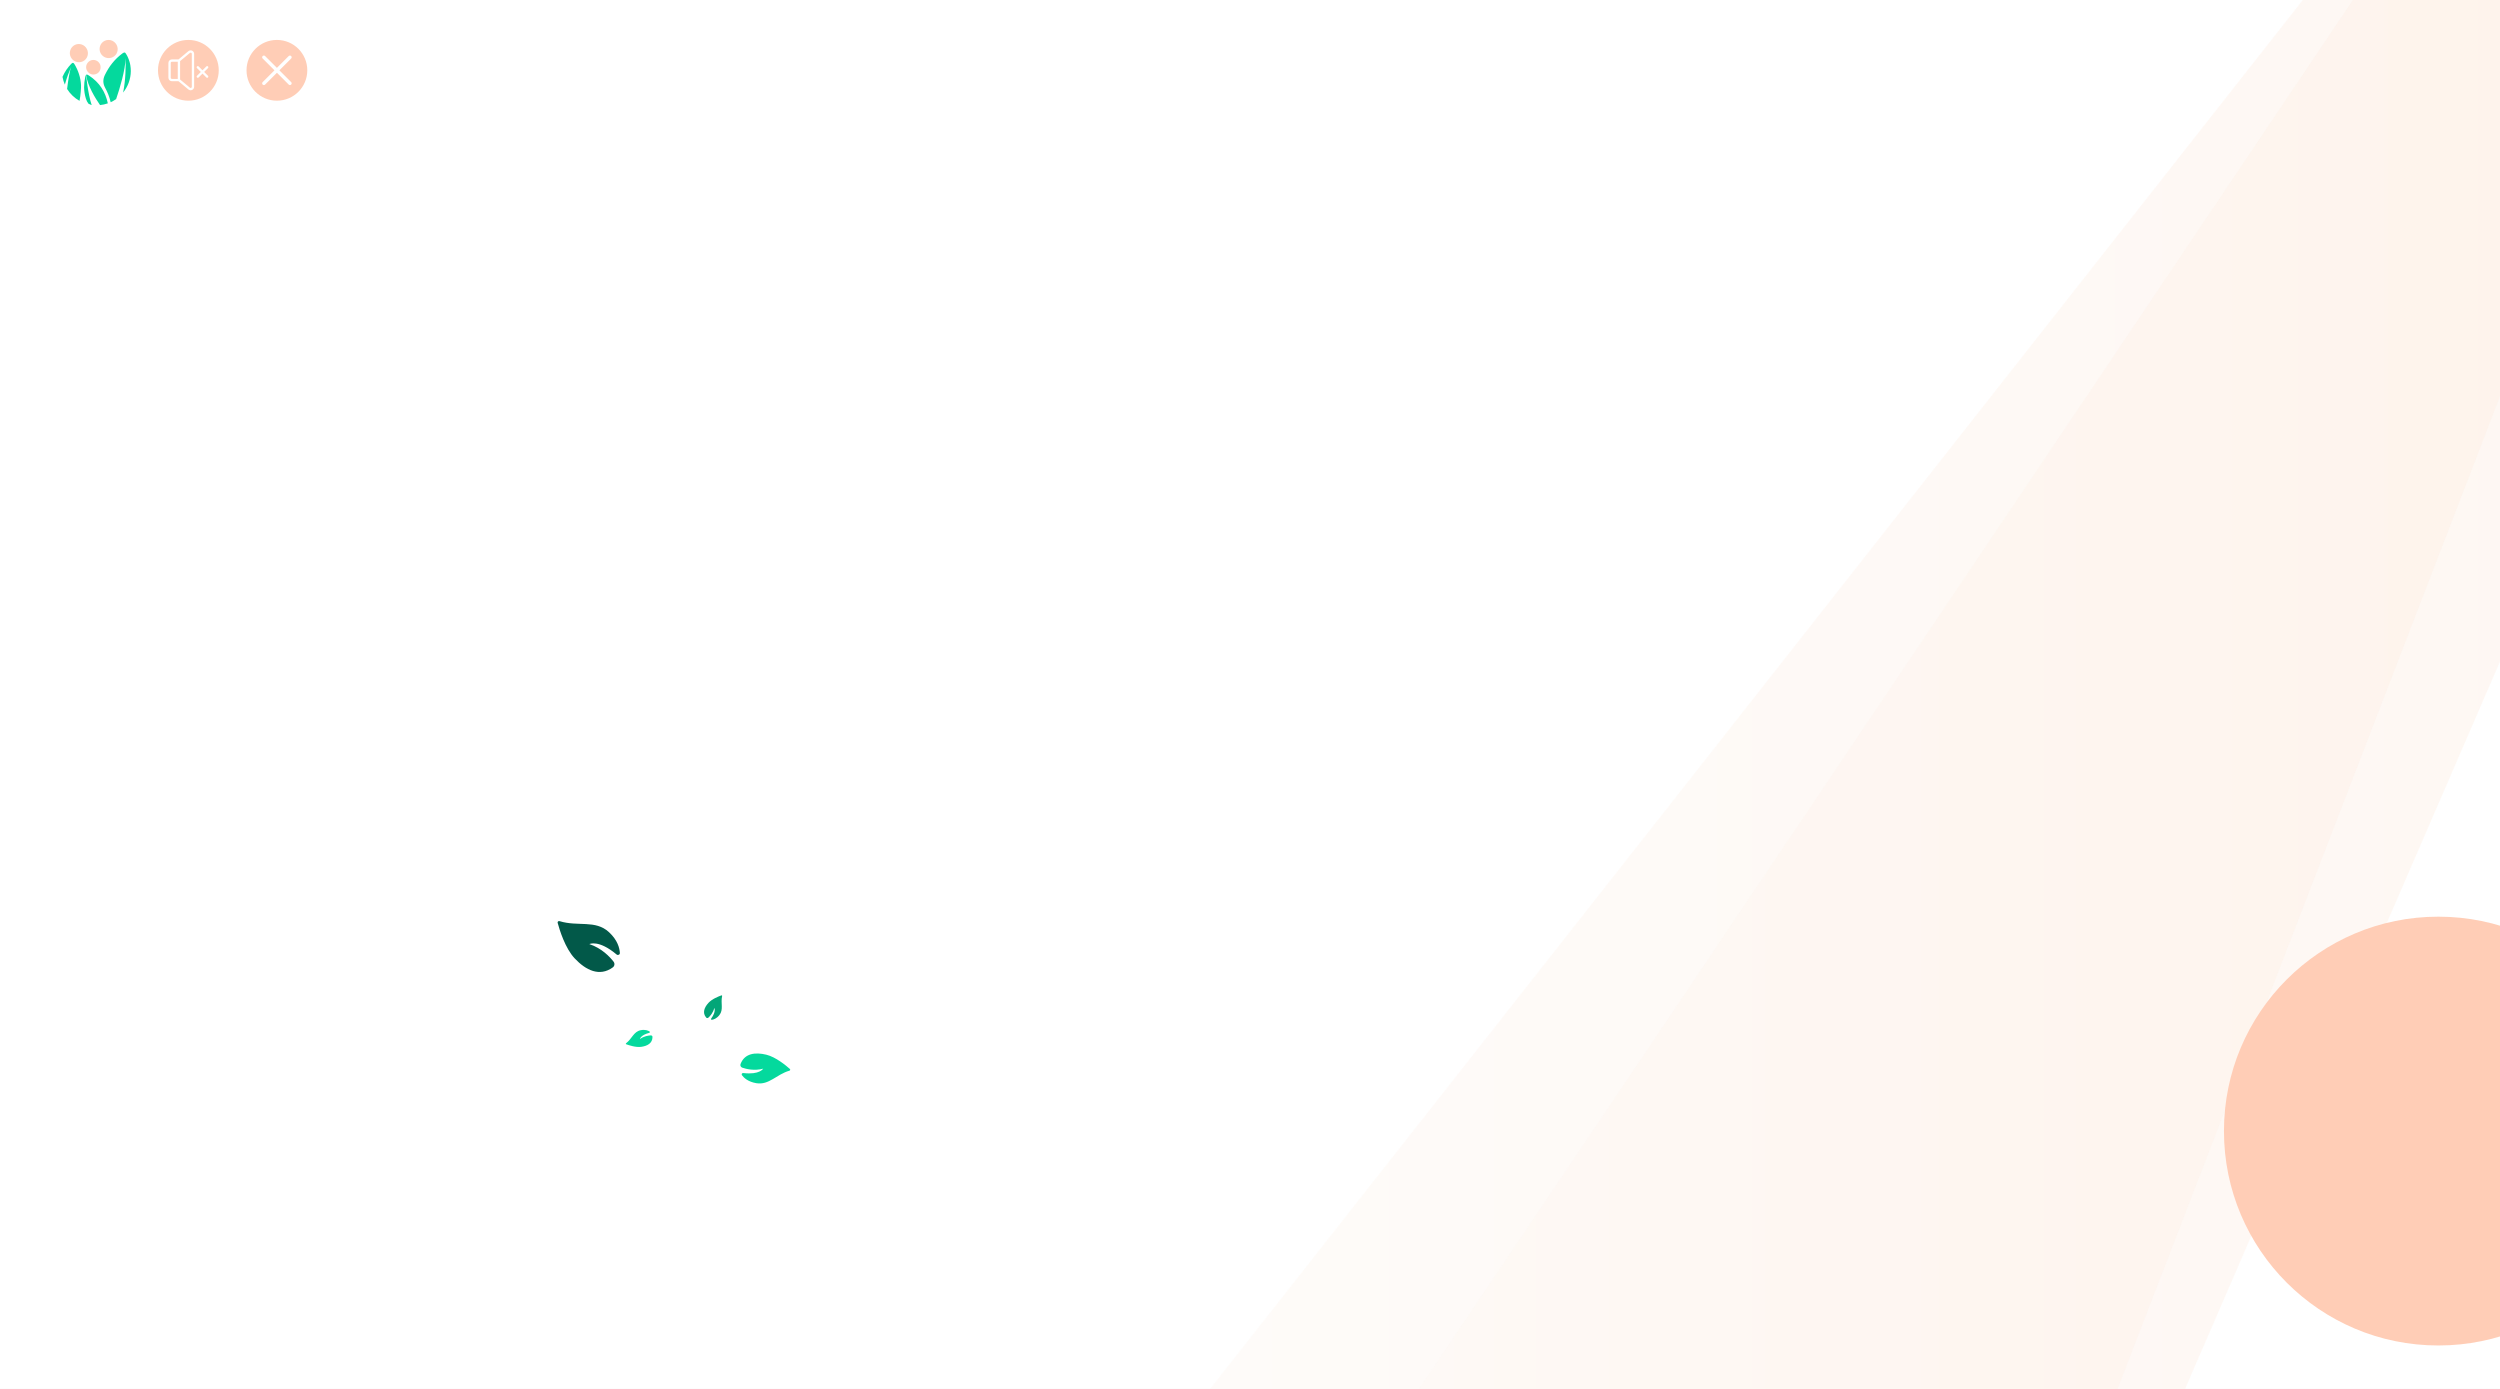
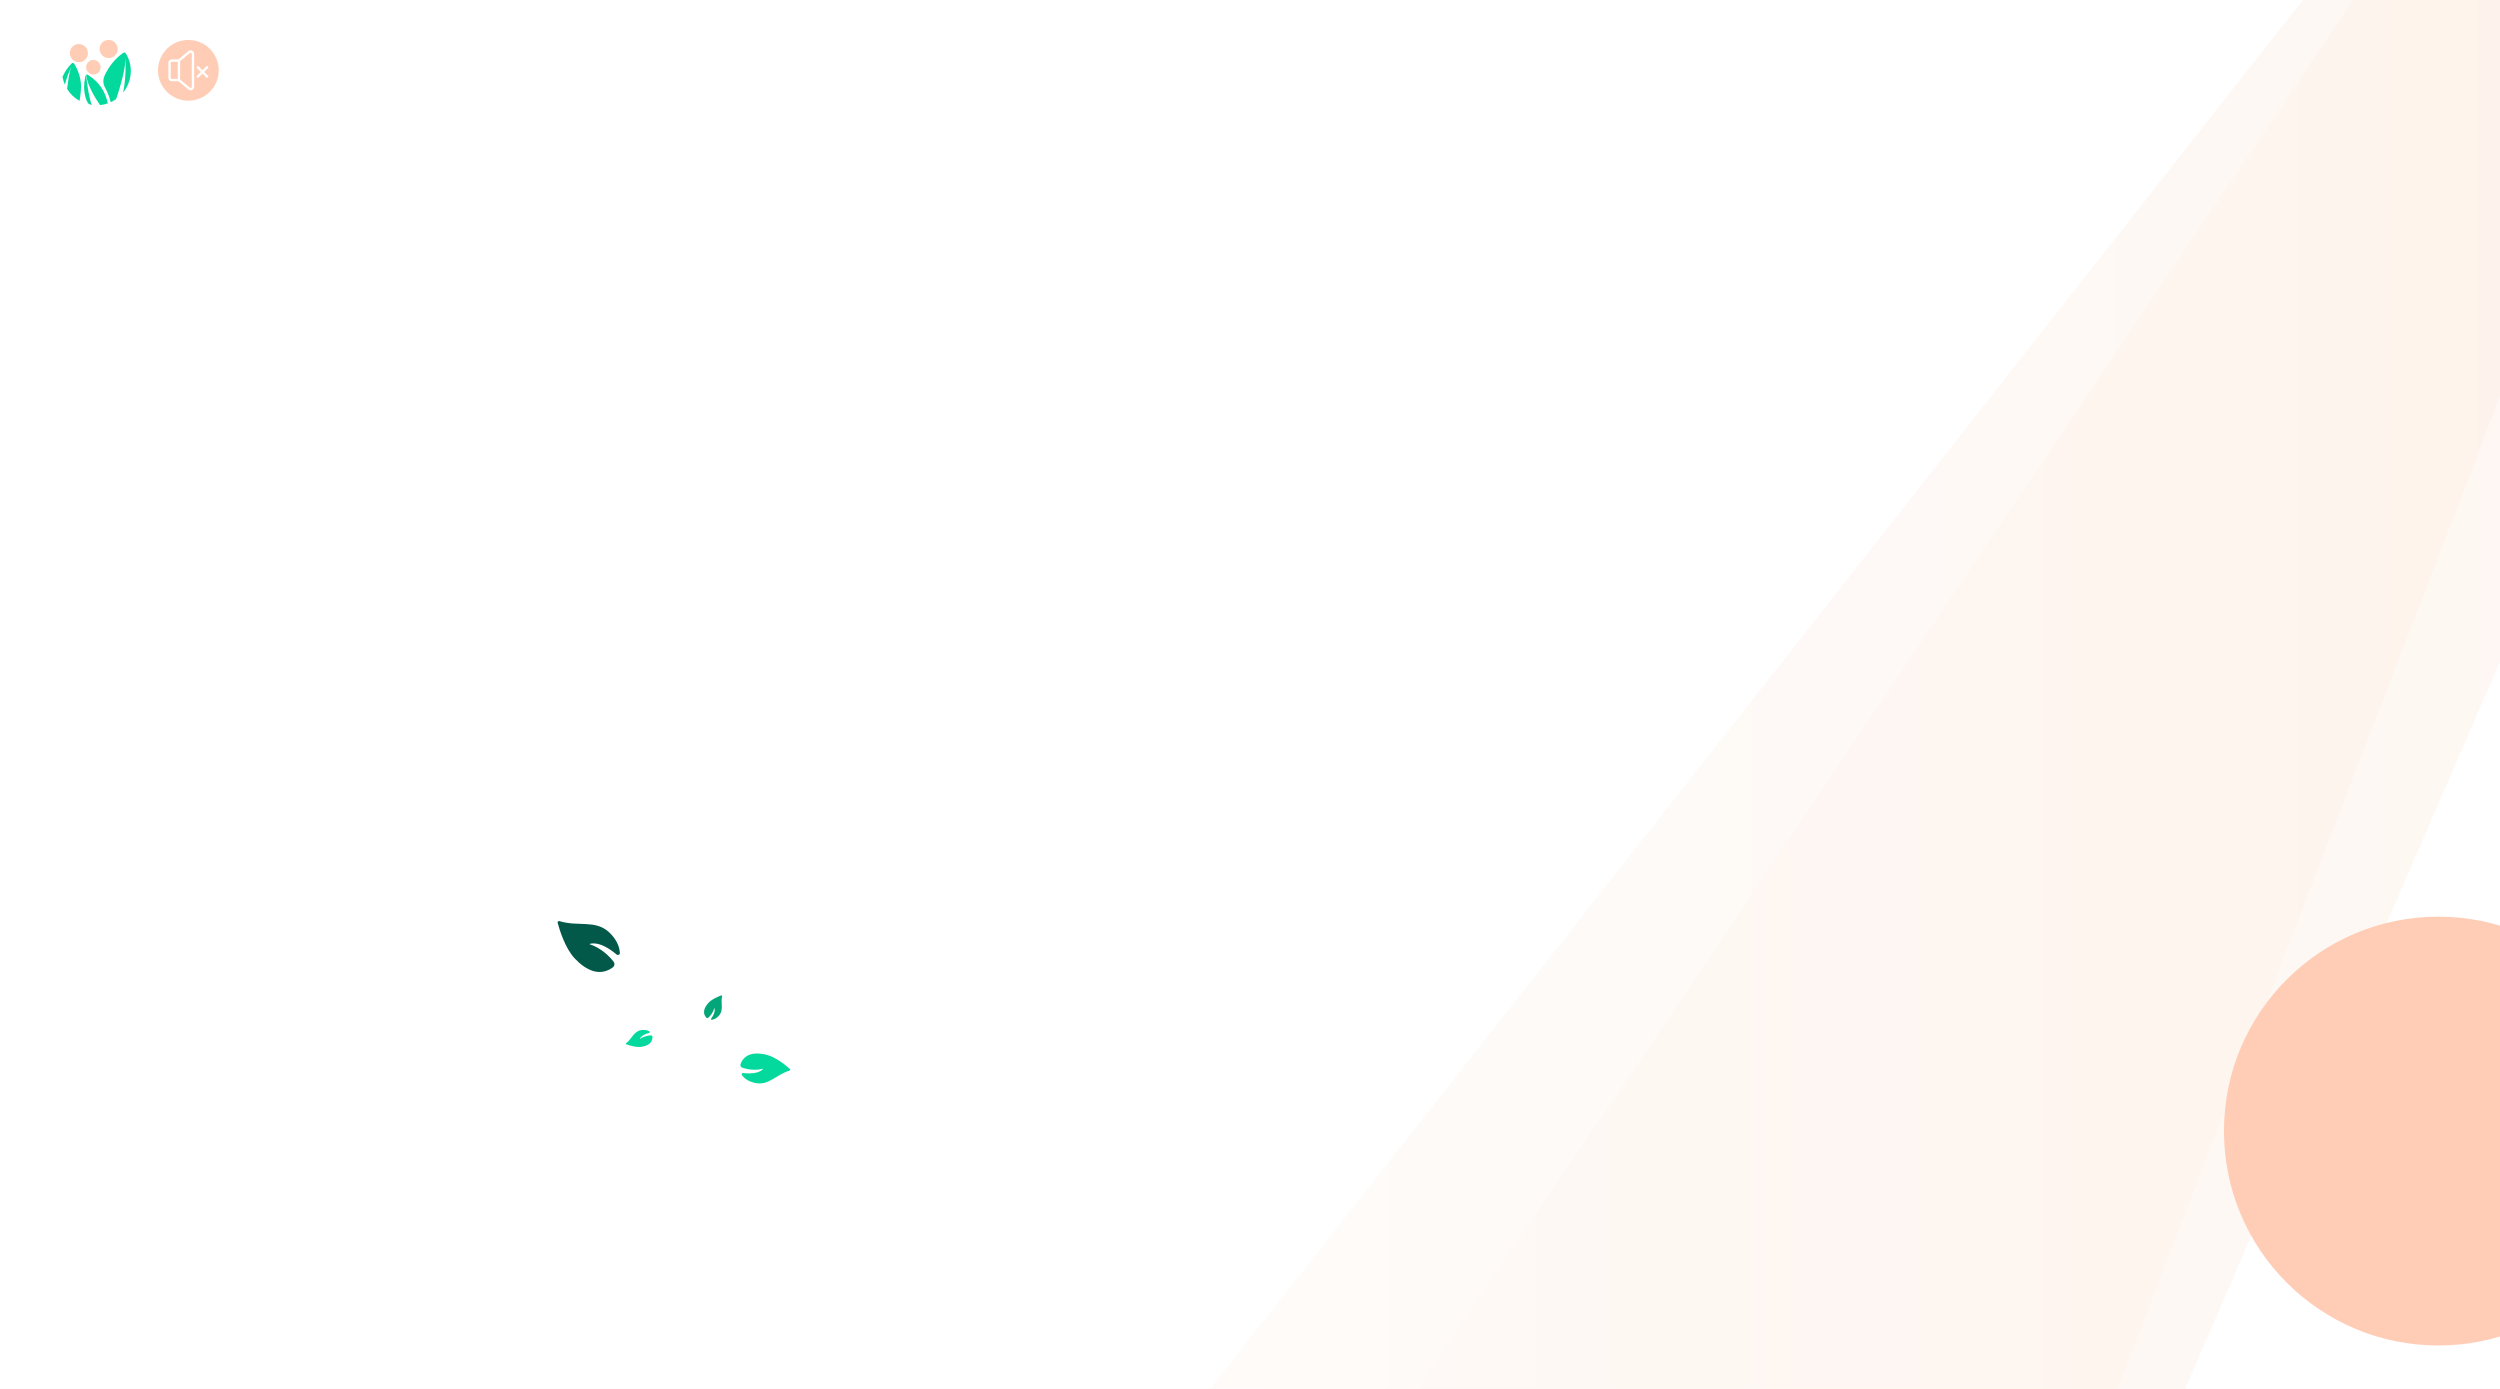
<svg xmlns="http://www.w3.org/2000/svg" width="1440" height="800" viewBox="0 0 1440 800" fill="none">
  <g clip-path="url(#clip0)">
    <rect width="1440" height="800" fill="white" />
    <path d="M1950 -797C1950 -789.473 -37 1732 -37 1732H855.128L1950 -797Z" fill="url(#paint0_linear)" fill-opacity="0.5" />
    <path d="M1763 -610C1763 -603.511 299 1570 299 1570H923.086L1763 -610Z" fill="url(#paint1_linear)" fill-opacity="0.5" />
    <path d="M45.807 58.097C42.881 56.449 40.399 54.077 38.644 51.242C39.309 45.835 40.096 40.97 41.005 38.498C39.995 40.809 38.482 44.629 37.352 48.75C36.727 47.322 36.282 45.835 36 44.267C37.352 41.231 39.027 38.859 41.065 36.749C41.448 36.347 41.751 36.186 42.034 36.206C42.316 36.226 42.578 36.467 42.881 36.95C45.101 40.649 46.433 44.649 46.675 48.991C46.756 50.298 46.473 54.76 45.807 58.097Z" fill="#04D99D" />
    <path d="M70.911 53.293C72.424 46.096 72.465 37.935 72.343 33.512C72.121 40.568 69.074 50.679 66.895 57.072C65.906 57.776 64.857 58.379 63.747 58.881C63.101 55.966 61.991 53.192 60.518 50.478C59.267 48.187 59.207 45.734 60.357 43.322C62.778 38.276 65.987 34.136 70.527 30.758C71.092 30.336 71.556 30.175 71.9 30.276C72.081 30.336 72.202 30.457 72.343 30.658C72.485 30.859 72.626 31.1 72.808 31.381C73.009 31.703 73.211 32.025 73.373 32.387C73.534 32.708 73.675 33.05 73.817 33.372C73.958 33.713 74.079 34.055 74.22 34.397C74.321 34.718 74.442 35.06 74.543 35.402C74.563 35.462 74.583 35.502 74.603 35.563C74.684 35.864 74.765 36.166 74.846 36.487C74.926 36.849 75.007 37.191 75.068 37.573C75.249 38.679 75.35 39.784 75.35 40.95C75.31 45.614 73.655 49.916 70.911 53.293Z" fill="#04D99D" />
    <path d="M52.81 60.53C52.729 60.489 52.648 60.469 52.567 60.429C52.547 60.449 52.527 60.429 52.507 60.429C51.982 60.208 51.478 59.987 50.973 59.746C50.307 58.921 49.823 57.956 49.5 56.891C48.794 54.68 48.491 52.408 48.431 50.318C48.471 48.207 48.673 46.398 49.056 44.569C49.218 43.825 49.359 43.362 49.581 43.121C49.581 43.121 50.61 53.896 52.789 60.469C52.789 60.469 52.81 60.51 52.81 60.53Z" fill="#04D99D" />
    <path d="M62.111 59.525C60.699 60.027 59.185 60.369 57.632 60.53C54.847 56.529 50.508 49.514 49.58 43.121C49.903 42.759 50.387 42.96 51.336 43.584C57.289 47.483 60.699 52.891 62.111 59.525Z" fill="#04D99D" />
    <path d="M64.977 32.909C62.394 34.216 59.246 33.171 57.935 30.618C56.623 28.065 57.652 24.848 60.175 23.562C61.607 22.838 63.222 22.838 64.574 23.421C64.796 23.522 64.998 23.642 65.199 23.763C66.027 24.265 66.713 24.989 67.197 25.894C68.529 28.487 67.54 31.623 64.977 32.909Z" fill="#FFCDB6" />
    <path d="M47.825 35.301C45.242 36.568 42.115 35.543 40.803 32.97C39.471 30.437 40.52 27.2 43.043 25.914C45.626 24.607 48.713 25.652 50.065 28.246C51.377 30.859 50.388 34.015 47.825 35.301Z" fill="#FFCDB6" />
    <path d="M57.955 38.638C57.996 41.031 56.281 42.84 53.899 42.94C51.659 43.021 49.682 41.131 49.601 38.839C49.52 36.568 51.437 34.558 53.697 34.517C55.998 34.477 57.935 36.327 57.955 38.638Z" fill="#FFCDB6" />
    <circle cx="108.5" cy="40.5" r="17.5" fill="#FFCDB6" />
    <path d="M110.659 29.194C109.941 28.858 109.117 28.964 108.508 29.472L102.82 34.212H99.022C97.907 34.212 97 35.118 97 36.233V44.767C97 45.882 97.906 46.789 99.022 46.789H102.82L108.508 51.529C109.117 52.037 109.942 52.142 110.659 51.806C111.377 51.47 111.823 50.769 111.823 49.976V31.025C111.823 30.232 111.377 29.53 110.659 29.194ZM102.39 45.45H99.022C98.65 45.45 98.348 45.139 98.348 44.767V36.233C98.348 35.861 98.65 35.559 99.022 35.559H102.39V45.45ZM110.476 49.976C110.476 50.373 110.179 50.543 110.088 50.586C109.996 50.629 109.676 50.748 109.371 50.493L103.738 45.799V35.201L109.371 30.507C109.676 30.252 109.997 30.372 110.088 30.414C110.179 30.457 110.476 30.627 110.476 31.024V49.976V49.976Z" fill="white" />
    <path d="M117.583 41.44L119.802 39.221C120.065 38.958 120.065 38.531 119.802 38.268C119.539 38.005 119.113 38.005 118.849 38.268L116.631 40.487L114.412 38.268C114.149 38.005 113.722 38.005 113.459 38.268C113.196 38.531 113.196 38.958 113.459 39.221L115.678 41.44L113.459 43.658C113.196 43.922 113.196 44.348 113.459 44.611C113.722 44.874 114.149 44.874 114.412 44.611L116.631 42.392L118.849 44.611C119.113 44.874 119.539 44.874 119.802 44.611C120.065 44.348 120.065 43.922 119.802 43.658L117.583 41.44Z" fill="white" />
    <circle cx="1404.5" cy="651.5" r="123.5" fill="#FFCDB6" />
    <path d="M428.117 618.065C427.43 617.98 426.949 618.749 427.35 619.297C428.482 620.836 430.912 623.134 435.645 623.917C442.98 625.13 447.229 618.867 454.7 616.721C455.16 616.591 455.325 616.045 454.976 615.73C452.817 613.801 446.84 608.817 441.373 607.499C435.034 605.967 428.905 606.69 426.557 612.868C426.228 613.733 426.685 614.684 427.567 614.981C429.857 615.77 434.526 616.912 439.593 615.56C439.593 615.56 437.562 619.197 428.117 618.065Z" fill="#04D99D" />
    <path d="M373.989 594.911C374.358 594.817 374.451 594.327 374.135 594.126C373.247 593.563 371.54 592.871 368.956 593.417C364.951 594.263 364.026 598.326 360.624 600.922C360.414 601.08 360.438 601.394 360.68 601.485C362.174 602.043 366.237 603.403 369.305 602.984C372.863 602.501 375.862 600.903 375.829 597.264C375.825 596.755 375.4 596.359 374.888 596.383C373.556 596.436 370.933 596.785 368.604 598.493C368.604 598.493 368.918 596.221 373.989 594.911Z" fill="#04D99D" />
    <path d="M409.634 586.715C409.414 587.02 409.654 587.449 410.019 587.402C411.047 587.265 412.774 586.71 414.384 584.665C416.877 581.494 415.009 577.837 415.942 573.724C416 573.472 415.783 573.25 415.543 573.334C414.061 573.856 410.129 575.395 408.074 577.651C405.689 580.264 404.431 583.368 406.755 586.099C407.08 586.481 407.652 586.512 408.024 586.171C408.998 585.288 410.76 583.366 411.442 580.603C411.442 580.603 412.64 582.52 409.634 586.715Z" fill="#03A678" />
    <path d="M355.162 549.787C355.919 550.426 357.096 549.883 357.045 548.913C356.895 546.186 355.788 541.535 350.739 536.892C342.915 529.698 332.929 533.864 322.312 530.581C321.66 530.376 321.034 530.9 321.205 531.55C322.277 535.548 325.524 546.19 331.033 552.048C337.416 558.842 345.314 562.777 352.96 557.226C354.031 556.448 354.229 554.953 353.407 553.906C351.285 551.169 346.594 546.148 339.473 543.798C339.473 543.798 344.751 541.037 355.162 549.787Z" fill="#025949" />
-     <circle cx="159.5" cy="40.5" r="17.5" fill="#FFCDB6" />
-     <path d="M167 33L152 48" stroke="white" stroke-width="2" stroke-linecap="round" />
-     <path d="M167 48L152 33" stroke="white" stroke-width="2" stroke-linecap="round" />
  </g>
  <defs>
    <linearGradient id="paint0_linear" x1="-37" y1="467.495" x2="1949.99" y2="467.495" gradientUnits="userSpaceOnUse">
      <stop stop-color="white" />
      <stop offset="1" stop-color="#FDECE0" />
    </linearGradient>
    <linearGradient id="paint1_linear" x1="299" y1="479.995" x2="1688.99" y2="479.995" gradientUnits="userSpaceOnUse">
      <stop stop-color="white" />
      <stop offset="1" stop-color="#FDECE0" />
    </linearGradient>
    <clipPath id="clip0">
      <rect width="1440" height="800" fill="white" />
    </clipPath>
  </defs>
</svg>
